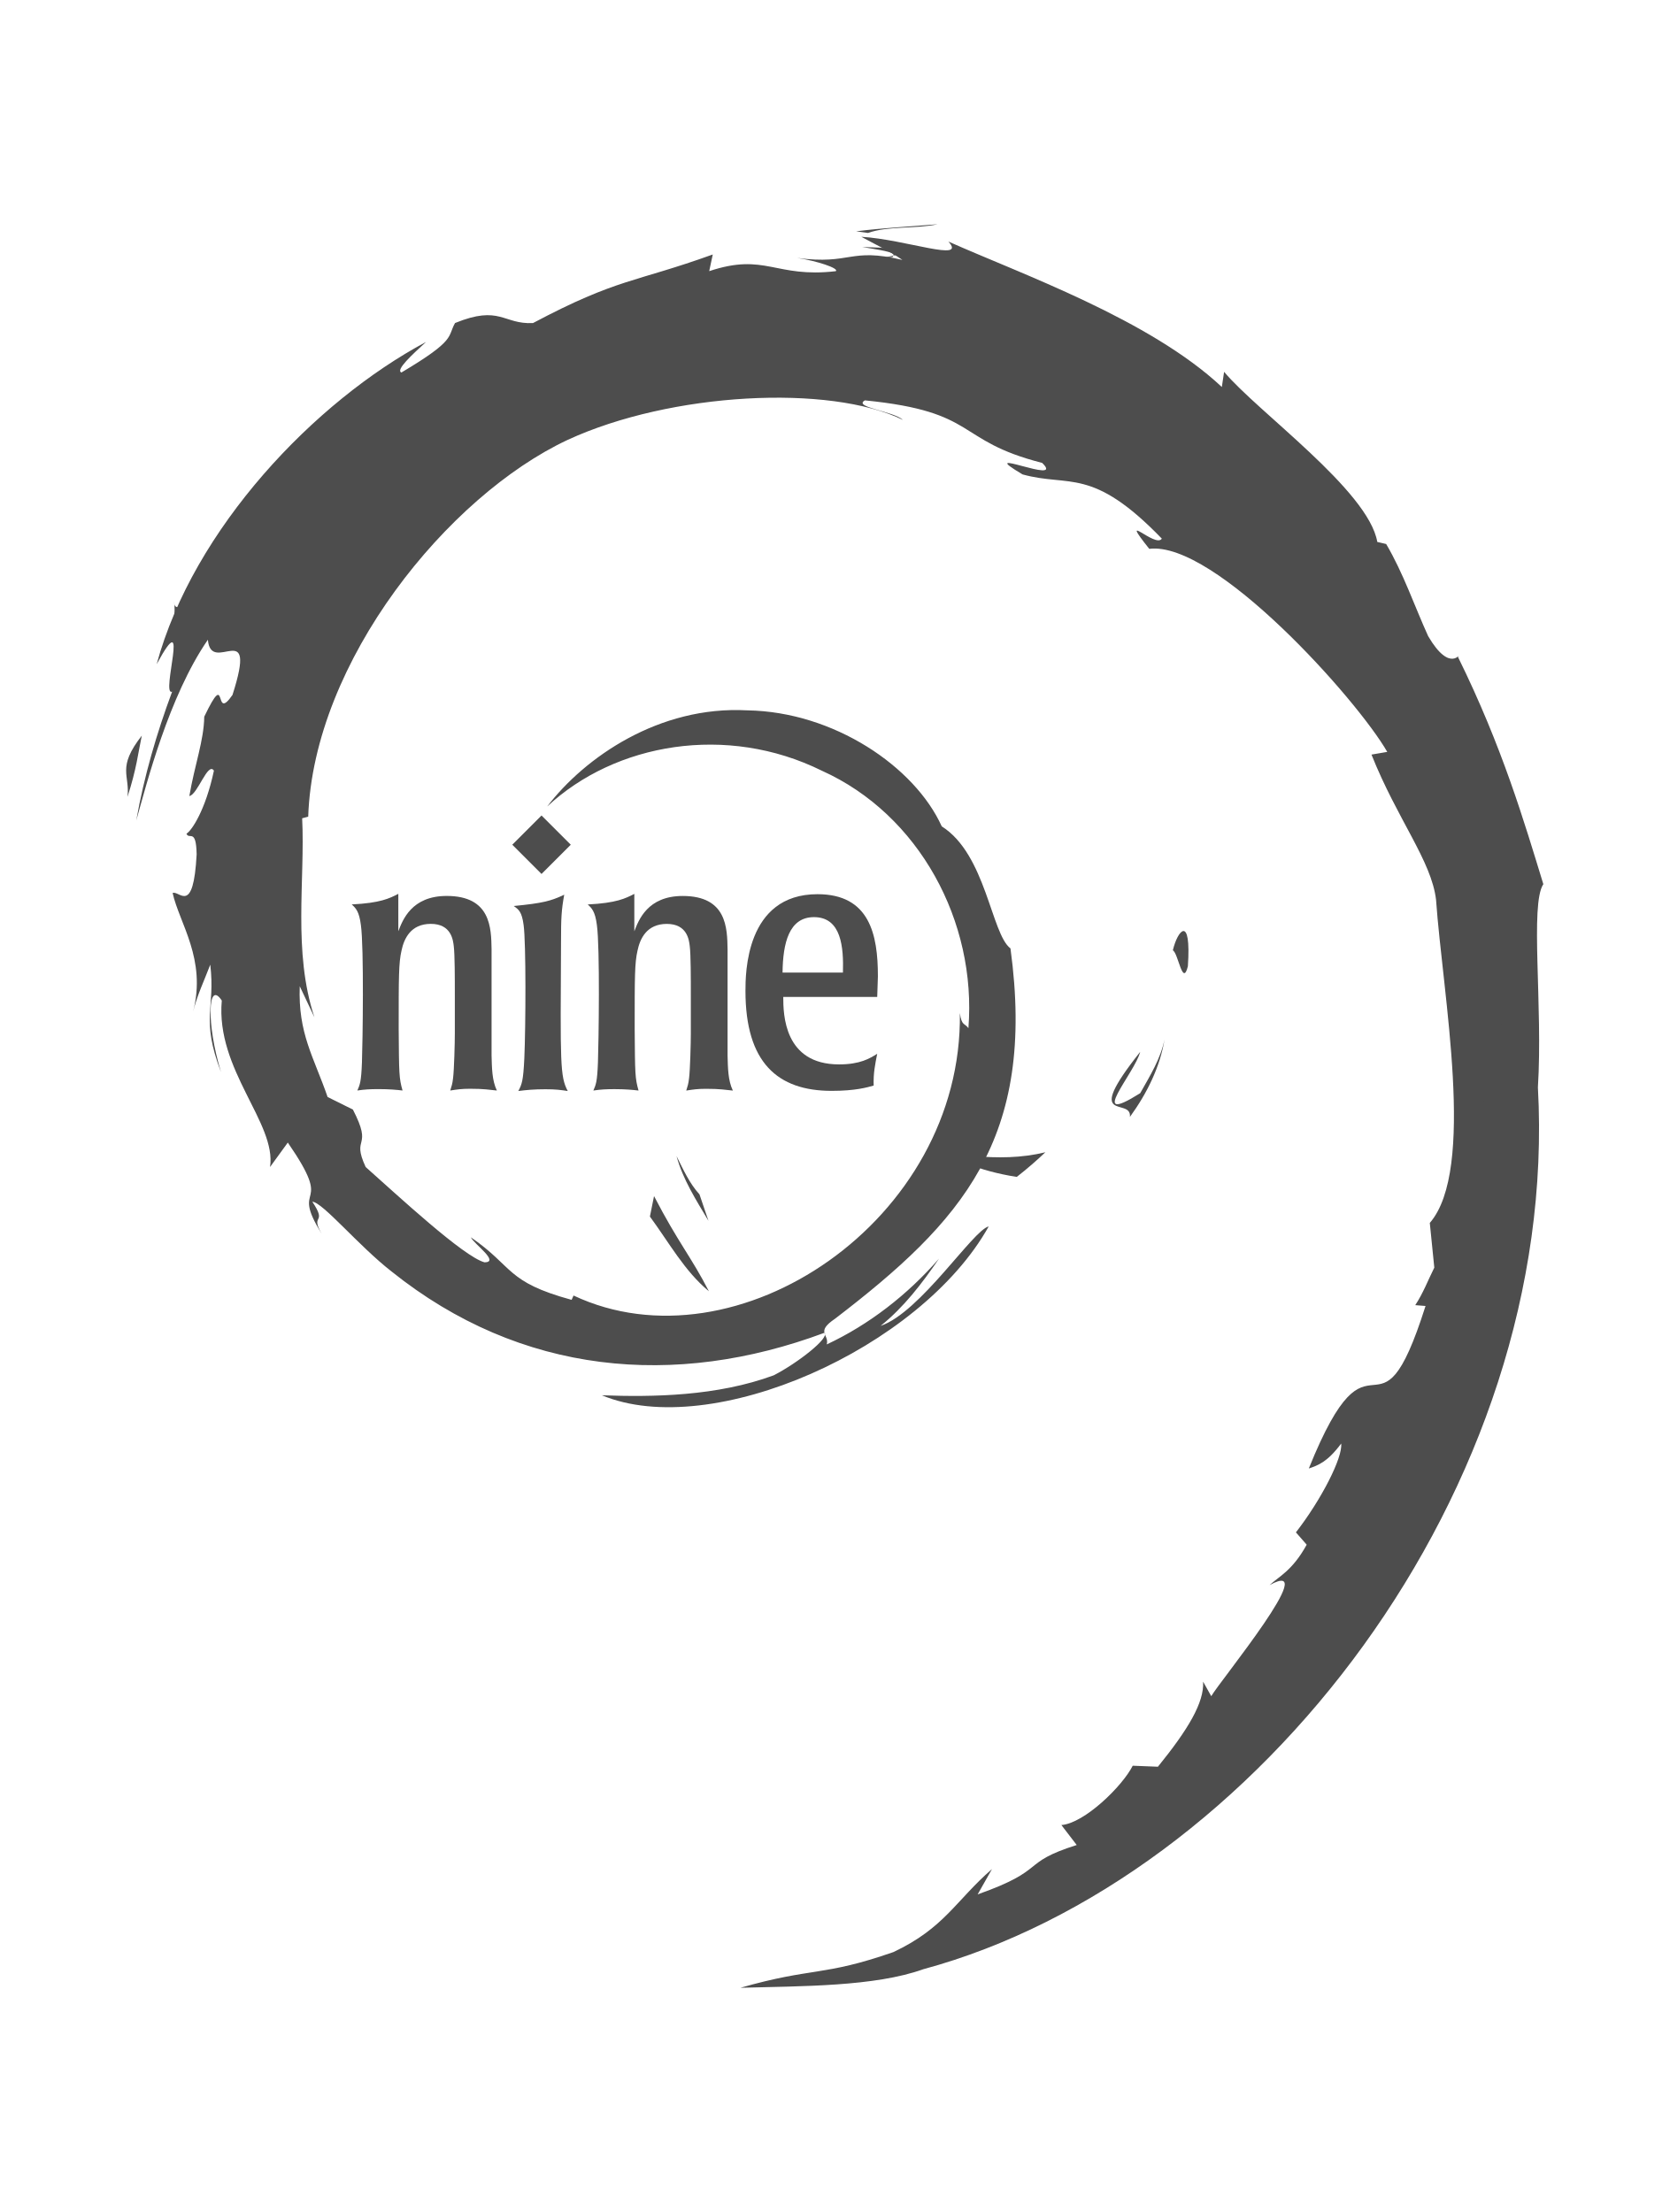
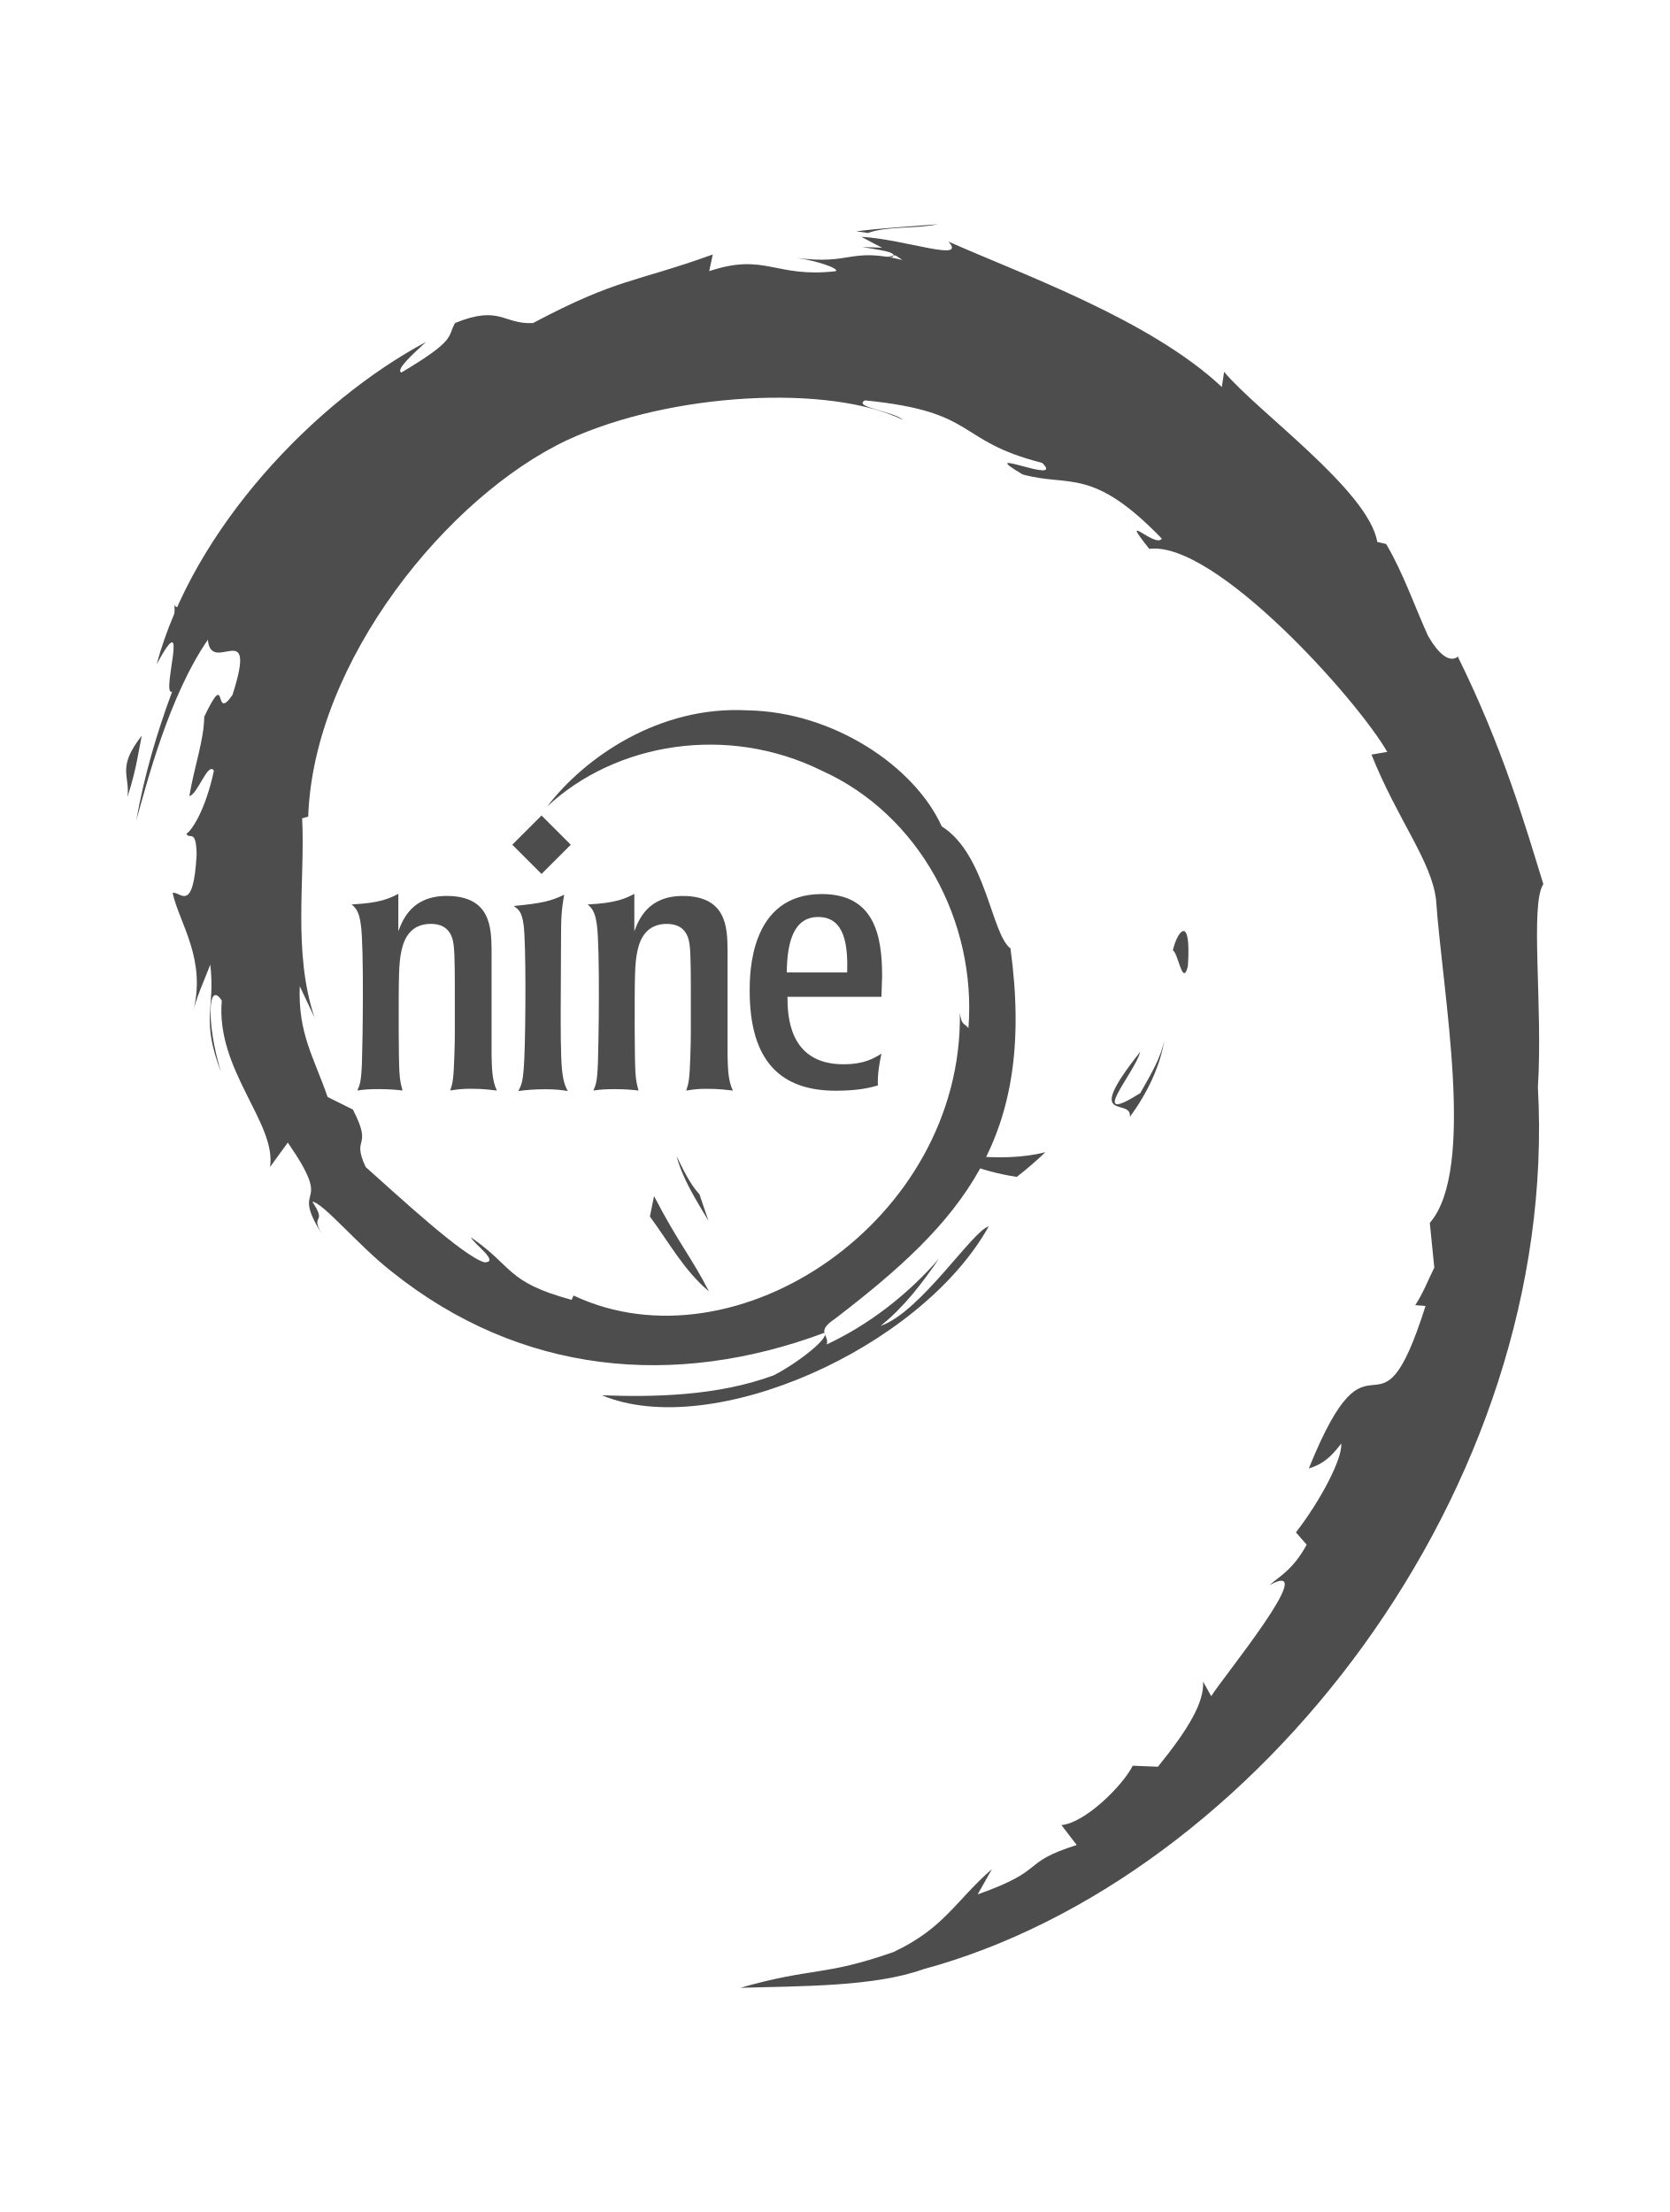
<svg xmlns="http://www.w3.org/2000/svg" width="108.758" height="144.133" viewBox="0 0 108.758 144.133" overflow="visible" enable-background="new 0 0 108.758 144.133" xml:space="preserve" id="svg2" version="1.1">
  <defs id="defs49" />
  <path d="m 63.392,75.325 c -1.904,0.025 0.358,0.979 2.844,1.362 0.689,-0.538 1.309,-1.078 1.864,-1.606 -1.546,0.378 -3.121,0.387 -4.709,0.243" id="path9" style="fill:#4d4d4d" />
  <path d="m 73.608,72.778 c 1.138,-1.566 1.964,-3.279 2.256,-5.05 -0.256,1.262 -0.938,2.351 -1.585,3.503 -3.559,2.241 -0.336,-1.33 -0.003,-2.69 -3.825,4.821 -0.528,2.89 -0.668,4.237" id="path11" style="fill:#4d4d4d" />
  <path d="m 77.384,62.96 c 0.232,-3.429 -0.674,-2.343 -0.979,-1.037 0.354,0.186 0.636,2.419 0.979,1.037" id="path13" style="fill:#4d4d4d" />
  <path d="m 56.169,16.093 c 1.017,0.181 2.197,0.321 2.027,0.565 1.116,-0.246 1.367,-0.468 -2.027,-0.565" id="path15" style="fill:#4d4d4d" />
  <path d="m 58.198,16.658 -0.715,0.149 0.666,-0.061 0.048,-0.088" id="path17" style="fill:#4d4d4d" />
  <path d="m 19.527,64.26 c -0.115,3.079 0.898,4.575 1.815,7.22 l 1.648,0.819 c 1.347,2.617 -0.134,1.662 0.831,3.743 2.105,1.869 6.379,5.848 7.748,6.212 1,-0.022 -0.677,-1.18 -0.896,-1.632 2.815,1.932 2.259,2.9 6.565,4.076 l 0.125,-0.282 c 10.615,4.995 25.361,-4.902 25.167,-18.405 0.112,0.856 0.322,0.642 0.557,0.986 0.548,-6.946 -3.209,-13.923 -9.544,-16.776 -6.197,-3.066 -13.462,-1.809 -17.897,2.331 2.436,-3.193 7.29,-6.579 13.039,-6.266 5.634,0.092 10.905,3.671 12.664,7.559 2.885,1.816 3.221,7.004 4.478,7.954 1.694,12.437 -3.182,17.808 -11.43,24.13 -1.295,0.874 -0.364,1.008 -0.538,1.673 2.74,-1.282 5.248,-3.219 7.312,-5.59 -1.096,1.602 -2.277,3.159 -3.805,4.382 2.586,-0.873 6.038,-6.261 7.043,-6.48 -4.454,7.975 -18.067,13.985 -25.199,11.002 3.3,0.122 7.492,0.068 11.197,-1.302 1.561,-0.802 3.675,-2.459 3.297,-2.769 -9.731,3.633 -19.78,2.75 -28.198,-3.997 -2.143,-1.669 -4.483,-4.507 -5.16,-4.545 1.018,1.532 -0.175,0.737 0.608,2.089 -2.131,-3.442 0.929,-1.402 -2.205,-5.943 l -1.157,1.593 c 0.433,-2.86 -3.549,-6.328 -3.144,-10.847 -0.914,-1.381 -1.018,1.488 -0.05,4.666 -1.344,-3.526 -0.356,-4.093 -0.7,-7.004 -0.371,0.979 -0.864,2.017 -1.115,3.051 0.877,-3.409 -0.896,-5.738 -1.337,-7.72 0.436,-0.191 1.352,1.506 1.564,-2.518 -0.032,-1.748 -0.488,-0.916 -0.663,-1.347 0.342,-0.198 1.242,-1.538 1.789,-4.108 -0.394,-0.605 -1.06,1.566 -1.601,1.654 0.348,-2.043 0.946,-3.601 0.971,-5.17 1.58,-3.3 0.559,0.441 1.839,-1.417 1.682,-5.242 -1.394,-1.217 -1.603,-3.597 -2.546,3.689 -3.997,9.411 -4.666,11.78 0.51,-2.889 1.332,-5.688 2.337,-8.396 -0.776,0.327 1.248,-5.942 -1.008,-1.79 2.407,-8.85 10.294,-17.12 17.551,-20.999 -0.886,0.812 -2.006,1.831 -1.606,1.992 3.611,-2.147 2.977,-2.317 3.494,-3.224 2.937,-1.197 3.133,0.098 5.077,0.003 5.543,-2.941 6.611,-2.629 11.712,-4.469 l -0.232,1.086 c 3.671,-1.223 4.278,0.461 8.245,0.003 0.241,-0.187 -1.272,-0.683 -2.518,-0.863 3.55,0.469 3.385,-0.701 6.858,0.129 -0.855,-0.6 -1.762,-0.999 -2.675,-1.509 2.894,0.176 6.912,1.685 5.672,0.311 4.721,2.108 13.107,5.065 17.813,9.478 l 0.148,-0.989 c 2.156,2.588 9.403,7.73 9.98,11.085 l 0.577,0.134 c 1.12,1.9 1.848,4.052 2.737,6.006 1.467,2.501 2.151,0.963 1.942,1.356 2.886,5.852 4.322,10.768 5.56,14.802 -0.882,1.319 -0.022,7.941 -0.354,13.241 1.448,26.179 -18.373,51.595 -40.038,57.462 -3.176,1.138 -7.897,1.097 -11.913,1.209 4.738,-1.356 5.349,-0.717 9.968,-2.327 3.33,-1.57 4.059,-3.36 6.419,-5.408 l -0.934,1.65 c 4.626,-1.637 2.69,-2.026 6.454,-3.218 l -0.998,-1.301 c 1.5,-0.115 3.972,-2.526 4.647,-3.865 l 1.641,0.065 c 1.97,-2.429 3.021,-4.184 2.944,-5.543 l 0.53,0.946 c 0.6,-1.031 7.252,-9.121 3.801,-7.238 0.641,-0.584 1.493,-0.952 2.417,-2.633 L 84.422,99.849 c 1.658,-2.137 3.056,-4.875 2.949,-5.788 -0.886,1.195 -1.5,1.42 -2.109,1.625 4.194,-10.403 4.429,-0.572 7.604,-10.589 l -0.67,-0.054 c 0.514,-0.779 0.828,-1.618 1.241,-2.445 l -0.293,-2.912 c 3.018,-3.486 0.844,-14.839 0.406,-21.064 -0.299,-2.531 -2.519,-5.226 -4.205,-9.453 l 1.027,-0.176 C 88.406,45.568 79.155,35.232 74.868,35.762 c -2.076,-2.607 0.413,-0.01 0.819,-0.665 -4.561,-4.719 -5.994,-3.334 -9.072,-4.184 -3.317,-1.969 2.848,0.77 1.276,-0.751 -5.738,-1.464 -4.065,-3.331 -11.549,-4.074 -0.79,0.449 1.831,0.693 2.489,1.276 -4.779,-2.34 -15.125,-1.806 -21.848,1.297 -7.795,3.646 -16.558,14.417 -16.905,24.552 l -0.394,0.106 c 0.199,4.029 -0.617,8.689 0.799,12.968 l -0.957,-2.027" id="path19" style="fill:#4d4d4d" />
  <path d="m 42.607,77.937 -0.269,1.334 c 1.253,1.701 2.247,3.544 3.843,4.869 -1.149,-2.241 -2.002,-3.168 -3.574,-6.203" id="path21" style="fill:#4d4d4d" />
  <path d="m 45.565,77.823 c -0.663,-0.734 -1.053,-1.616 -1.493,-2.493 0.421,1.543 1.282,2.87 2.081,4.22 l -0.587,-1.728" id="path23" style="fill:#4d4d4d" />
  <path d="m 97.918,66.443 -0.279,0.703 c -0.512,3.642 -1.622,7.246 -3.32,10.588 1.876,-3.526 3.085,-7.383 3.599,-11.292" id="path25" style="fill:#4d4d4d" />
  <path d="m 56.548,15.18 c 1.286,-0.47 3.163,-0.259 4.531,-0.568 -1.781,0.149 -3.554,0.238 -5.304,0.461 l 0.772,0.107" id="path27" style="fill:#4d4d4d" />
  <path d="m 11.347,39.215 c 0.297,2.745 -2.064,3.811 0.522,1.999 1.389,-3.127 -0.54,-0.863 -0.522,-1.999" id="path29" style="fill:#4d4d4d" />
  <path d="m 8.304,51.925 c 0.598,-1.831 0.705,-2.93 0.933,-3.991 -1.648,2.108 -0.759,2.558 -0.933,3.991" id="path31" style="fill:#4d4d4d" />
  <path d="m 32.023,68.78 c 0.023,0.782 0.023,1.611 0.345,2.278 -0.507,-0.046 -0.806,-0.115 -1.748,-0.115 -0.553,0 -0.851,0.047 -1.289,0.115 0.091,-0.299 0.139,-0.414 0.184,-0.806 0.069,-0.528 0.115,-2.3 0.115,-2.922 l 0,-2.484 c 0,-1.081 0,-2.646 -0.07,-3.198 -0.046,-0.391 -0.16,-1.449 -1.495,-1.449 -1.311,0 -1.748,0.966 -1.91,1.748 -0.183,0.805 -0.183,1.68 -0.183,5.084 0.022,2.945 0.022,3.22 0.252,4.026 -0.391,-0.046 -0.874,-0.091 -1.564,-0.091 -0.553,0 -0.921,0.022 -1.38,0.091 0.161,-0.368 0.253,-0.553 0.299,-1.841 0.047,-1.266 0.139,-7.478 -0.07,-8.949 -0.114,-0.898 -0.345,-1.105 -0.597,-1.335 1.864,-0.092 2.461,-0.392 3.037,-0.69 l 0,2.438 c 0.276,-0.714 0.851,-2.301 3.152,-2.301 2.876,0 2.899,2.094 2.922,3.474 l 0,6.927" id="path43-3" style="fill:#4d4d4d" />
  <path d="m 36.988,71.09 c -0.461,-0.069 -0.783,-0.115 -1.451,-0.115 -0.735,0 -1.242,0.047 -1.771,0.115 0.23,-0.437 0.322,-0.645 0.391,-2.139 0.092,-2.048 0.115,-7.524 -0.046,-8.674 -0.115,-0.875 -0.322,-1.012 -0.644,-1.242 1.886,-0.184 2.415,-0.322 3.289,-0.736 -0.183,1.011 -0.208,1.519 -0.208,3.059 -0.045,7.939 -0.069,8.789 0.438,9.732" id="path39-6" style="fill:#4d4d4d" />
  <path d="m 37.183,55.042 -1.906,1.905 -1.905,-1.905 1.905,-1.905 1.906,1.905" id="path45-7" style="fill:#4d4d4d" />
  <path d="m 47.397,68.783 c 0.023,0.782 0.023,1.611 0.345,2.278 -0.507,-0.046 -0.806,-0.115 -1.748,-0.115 -0.553,0 -0.852,0.047 -1.289,0.115 0.091,-0.299 0.139,-0.414 0.184,-0.806 0.069,-0.528 0.115,-2.3 0.115,-2.922 l 0,-2.485 c 0,-1.081 0,-2.646 -0.07,-3.198 -0.046,-0.391 -0.16,-1.449 -1.495,-1.449 -1.311,0 -1.748,0.966 -1.91,1.748 -0.183,0.805 -0.183,1.68 -0.183,5.084 0.022,2.945 0.022,3.22 0.252,4.026 -0.391,-0.046 -0.874,-0.091 -1.564,-0.091 -0.553,0 -0.921,0.022 -1.38,0.091 0.161,-0.368 0.253,-0.553 0.299,-1.841 0.047,-1.266 0.139,-7.478 -0.07,-8.949 -0.114,-0.898 -0.345,-1.105 -0.597,-1.335 1.864,-0.092 2.461,-0.392 3.037,-0.69 l 0,2.438 c 0.276,-0.714 0.851,-2.301 3.152,-2.301 2.876,0 2.899,2.094 2.922,3.474 l 0,6.927" id="path43-5" style="fill:#4d4d4d" />
-   <path d="m 50.979,63.372 c 0.023,-1.91 0.415,-3.612 2.048,-3.612 1.795,0 1.932,1.978 1.886,3.612 l -3.934,0 z m 6.211,0.231 c 0,-2.692 -0.529,-5.338 -3.934,-5.338 -4.693,0 -4.693,5.201 -4.693,6.304 0,4.67 2.093,6.511 5.613,6.511 1.563,0 2.324,-0.229 2.738,-0.345 -0.023,-0.828 0.092,-1.357 0.231,-2.07 -0.484,0.3 -1.105,0.691 -2.485,0.691 -3.589,0 -3.635,-3.268 -3.635,-4.395 l 6.121,0 0.045,-1.356" id="path35-3" style="fill:#4d4d4d" />
+   <path d="m 51.254,63.363 c 0.023,-1.91 0.415,-3.612 2.048,-3.612 1.795,0 1.932,1.978 1.886,3.612 l -3.934,0 z m 6.211,0.231 c 0,-2.692 -0.529,-5.338 -3.934,-5.338 -4.693,0 -4.693,5.201 -4.693,6.304 0,4.67 2.093,6.511 5.613,6.511 1.563,0 2.324,-0.229 2.738,-0.345 -0.023,-0.828 0.092,-1.357 0.231,-2.07 -0.484,0.3 -1.105,0.691 -2.485,0.691 -3.589,0 -3.635,-3.268 -3.635,-4.395 l 6.121,0 0.045,-1.356" id="path35-3" style="fill:#4d4d4d" />
</svg>
